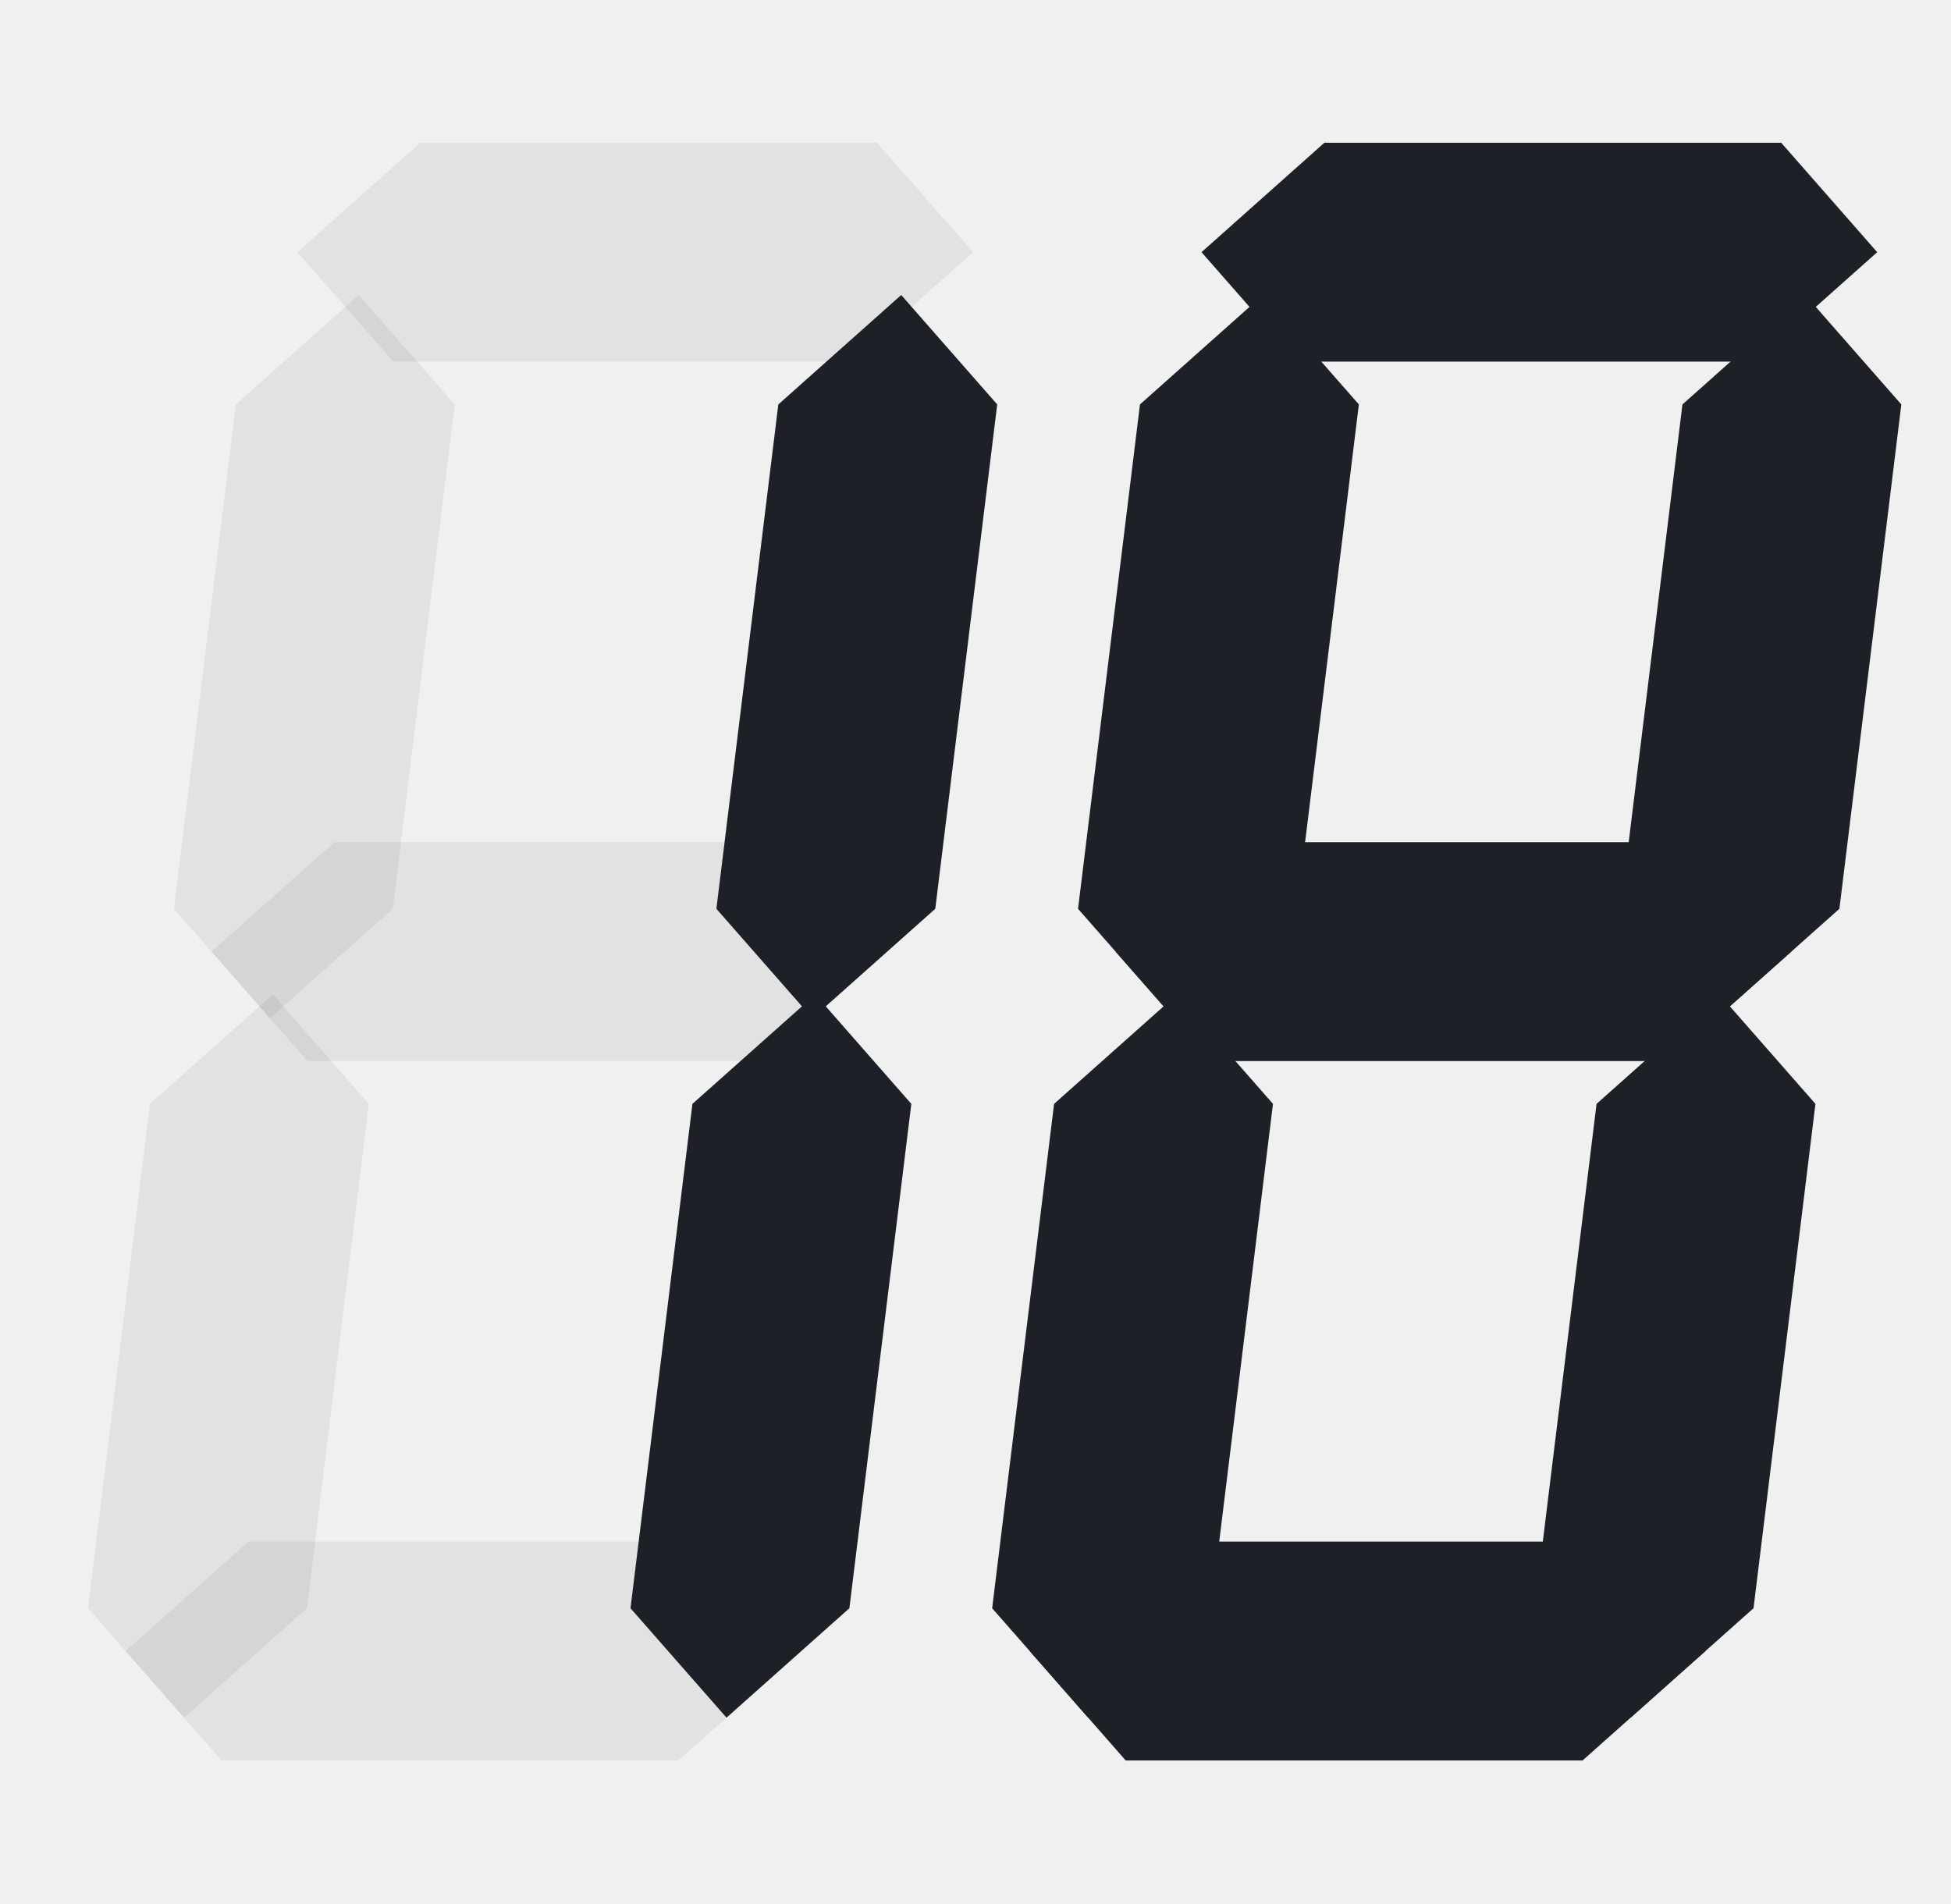
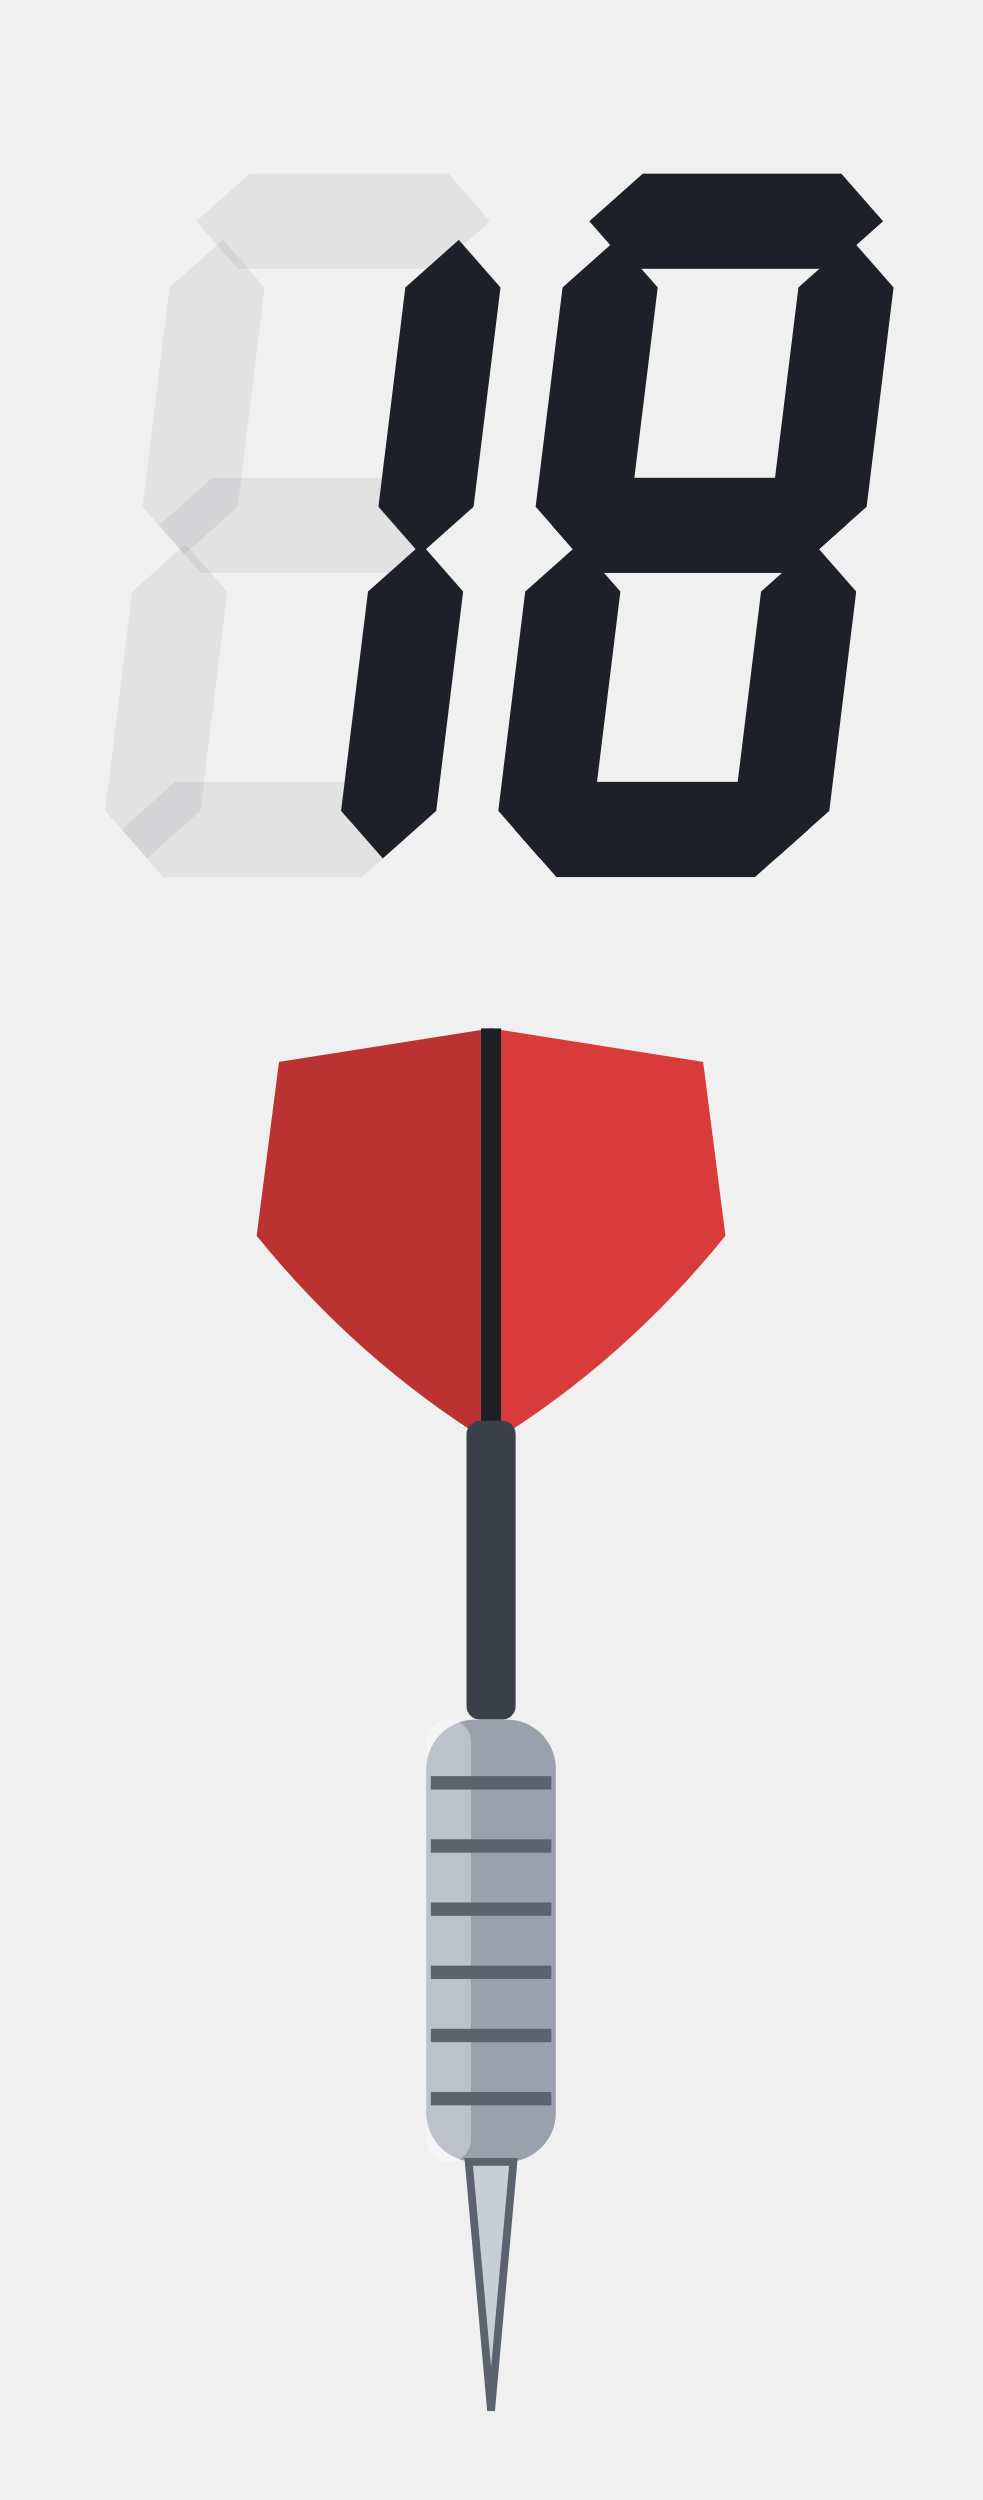
- <svg xmlns="http://www.w3.org/2000/svg" viewBox="0 0 41 40" width="164" height="160">
-   <g transform="skewX(-7) translate(3 0)">
-     <polygon points="6.20,3.00 15.80,3.00 18.10,5.30 15.80,7.60 6.20,7.60 3.90,5.30" fill="#1d2027" opacity="0.07" />
-     <polygon points="16.70,6.20 19.00,8.50 19.00,19.10 16.70,21.40 14.40,19.10 14.40,8.50" fill="#1d2027" />
-     <polygon points="16.70,20.90 19.00,23.20 19.00,33.80 16.70,36.10 14.40,33.80 14.40,23.20" fill="#1d2027" />
-     <polygon points="6.20,32.40 15.80,32.40 18.10,34.70 15.80,37.00 6.20,37.00 3.90,34.70" fill="#1d2027" opacity="0.07" />
-     <polygon points="5.30,20.90 7.60,23.20 7.60,33.80 5.30,36.10 3.00,33.80 3.00,23.20" fill="#1d2027" opacity="0.07" />
-     <polygon points="5.30,6.20 7.60,8.50 7.60,19.10 5.30,21.40 3.00,19.10 3.00,8.50" fill="#1d2027" opacity="0.07" />
-     <polygon points="6.20,17.70 15.80,17.70 18.10,20.00 15.80,22.30 6.20,22.30 3.90,20.00" fill="#1d2027" opacity="0.07" />
-     <polygon points="25.20,3.00 34.80,3.00 37.10,5.30 34.80,7.60 25.20,7.60 22.90,5.30" fill="#1d2027" />
-     <polygon points="35.70,6.20 38.00,8.50 38.00,19.10 35.70,21.40 33.40,19.10 33.40,8.50" fill="#1d2027" />
-     <polygon points="35.70,20.90 38.00,23.20 38.00,33.80 35.70,36.10 33.40,33.80 33.40,23.20" fill="#1d2027" />
-     <polygon points="25.20,32.40 34.80,32.40 37.10,34.70 34.80,37.00 25.20,37.00 22.90,34.70" fill="#1d2027" />
-     <polygon points="24.30,20.90 26.60,23.20 26.60,33.80 24.30,36.10 22.00,33.80 22.00,23.20" fill="#1d2027" />
-     <polygon points="24.30,6.20 26.60,8.50 26.60,19.10 24.30,21.40 22.00,19.10 22.00,8.50" fill="#1d2027" />
-     <polygon points="25.20,17.70 34.80,17.70 37.10,20.00 34.80,22.30 25.20,22.30 22.90,20.00" fill="#1d2027" />
+ <svg xmlns="http://www.w3.org/2000/svg" viewBox="0 0 44 112" width="176" height="448">
+   <g transform="translate(3 5) scale(0.9268)">
+     <g transform="skewX(-7) translate(3 0)">
+       <polygon points="6.20,3.00 15.80,3.00 18.10,5.30 15.80,7.60 6.20,7.60 3.90,5.30" fill="#1d2027" opacity="0.07" />
+       <polygon points="16.70,6.20 19.00,8.50 19.00,19.10 16.70,21.40 14.40,19.10 14.40,8.50" fill="#1d2027" />
+       <polygon points="16.70,20.90 19.00,23.20 19.00,33.80 16.70,36.10 14.40,33.80 14.40,23.20" fill="#1d2027" />
+       <polygon points="6.20,32.40 15.80,32.40 18.10,34.70 15.80,37.00 6.20,37.00 3.90,34.70" fill="#1d2027" opacity="0.07" />
+       <polygon points="5.30,20.90 7.60,23.20 7.60,33.80 5.30,36.10 3.00,33.80 3.00,23.20" fill="#1d2027" opacity="0.07" />
+       <polygon points="5.30,6.20 7.60,8.50 7.60,19.10 5.30,21.40 3.00,19.10 3.00,8.50" fill="#1d2027" opacity="0.07" />
+       <polygon points="6.20,17.70 15.80,17.70 18.10,20.00 15.80,22.30 6.20,22.30 3.90,20.00" fill="#1d2027" opacity="0.07" />
+       <polygon points="25.20,3.00 34.80,3.00 37.10,5.30 34.80,7.60 25.20,7.60 22.90,5.30" fill="#1d2027" />
+       <polygon points="35.70,6.20 38.00,8.50 38.00,19.10 35.70,21.40 33.40,19.10 33.40,8.50" fill="#1d2027" />
+       <polygon points="35.70,20.90 38.00,23.20 38.00,33.80 35.70,36.10 33.40,33.80 33.40,23.20" fill="#1d2027" />
+       <polygon points="25.20,32.40 34.80,32.40 37.10,34.70 34.80,37.00 25.20,37.00 22.90,34.70" fill="#1d2027" />
+       <polygon points="24.30,20.90 26.60,23.20 26.60,33.80 24.30,36.10 22.00,33.80 22.00,23.20" fill="#1d2027" />
+       <polygon points="24.30,6.20 26.60,8.50 26.60,19.10 24.30,21.40 22.00,19.10 22.00,8.50" fill="#1d2027" />
+       <polygon points="25.20,17.70 34.80,17.70 37.10,20.00 34.80,22.30 25.20,22.30 22.90,20.00" fill="#1d2027" />
+     </g>
  </g>
+   <path d="M22.0 64.651 L22.0 46.073 L31.5 47.573 L32.5 55.362 Q28.0 60.936 22.0 64.651 Z" fill="#d93a3a" />
+   <path d="M22.0 64.651 L22.0 46.073 L12.5 47.573 L11.5 55.362 Q16.0 60.936 22.0 64.651 Z" fill="#d93a3a" />
+   <path d="M22.0 64.651 L22.0 46.073 L12.5 47.573 L11.5 55.362 Q16.0 60.936 22.0 64.651 Z" fill="#000" opacity="0.14" />
+   <line x1="22.0" y1="46.073" x2="22.0" y2="64.651" stroke="#1d2027" stroke-width="0.9" />
+   <rect x="20.9" y="63.651" width="2.2" height="13.385" rx="0.6" fill="#3a3f4a" />
+   <rect x="19.1" y="77.037" width="5.8" height="19.817" rx="2.2" fill="#9aa1ad" />
+   <rect x="19.1" y="77.037" width="2" height="19.817" rx="1" fill="#ffffff" opacity="0.35" />
+   <line x1="19.3" y1="79.87" x2="24.7" y2="79.87" stroke="#5d636e" stroke-width="0.6" />
+   <line x1="19.3" y1="82.70" x2="24.7" y2="82.70" stroke="#5d636e" stroke-width="0.6" />
+   <line x1="19.3" y1="85.53" x2="24.7" y2="85.53" stroke="#5d636e" stroke-width="0.6" />
+   <line x1="19.3" y1="88.36" x2="24.7" y2="88.36" stroke="#5d636e" stroke-width="0.6" />
+   <line x1="19.3" y1="91.19" x2="24.7" y2="91.19" stroke="#5d636e" stroke-width="0.6" />
+   <line x1="19.3" y1="94.02" x2="24.7" y2="94.02" stroke="#5d636e" stroke-width="0.6" />
+   <path d="M21.0 96.853 L23.0 96.853 L22.0 108.0 Z" fill="#c9ced6" stroke="#5d636e" stroke-width="0.35" />
</svg>
